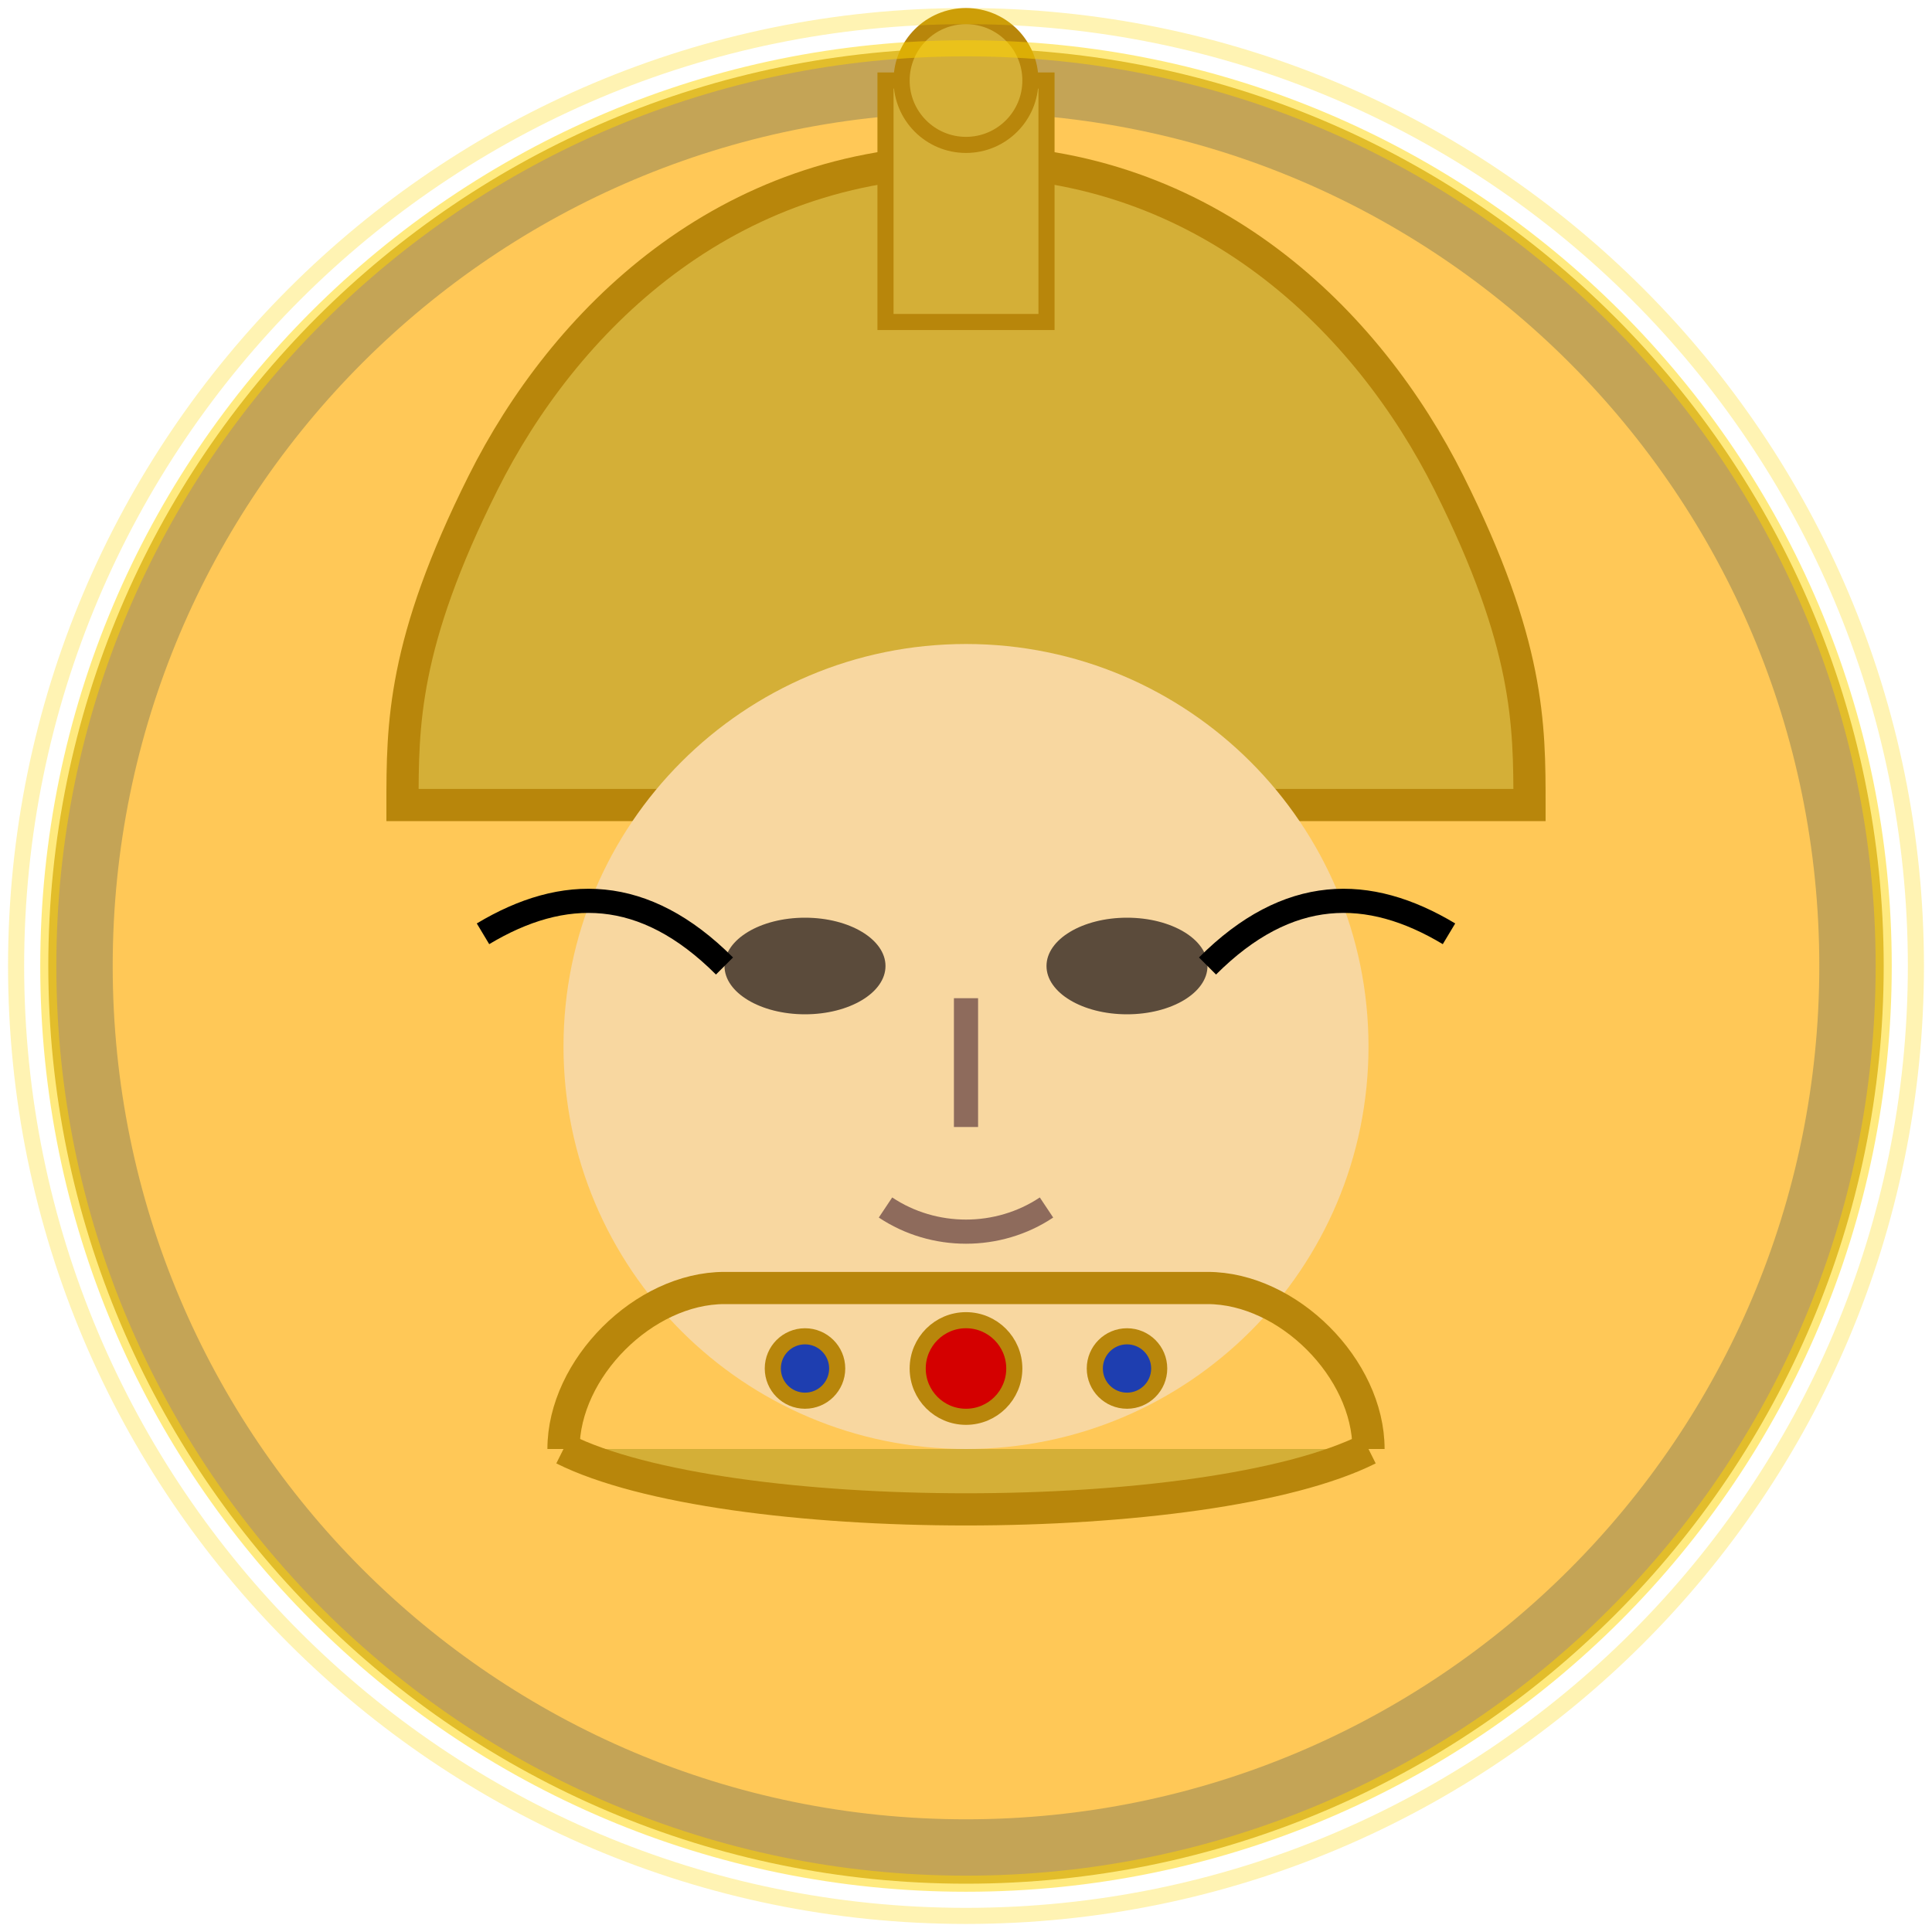
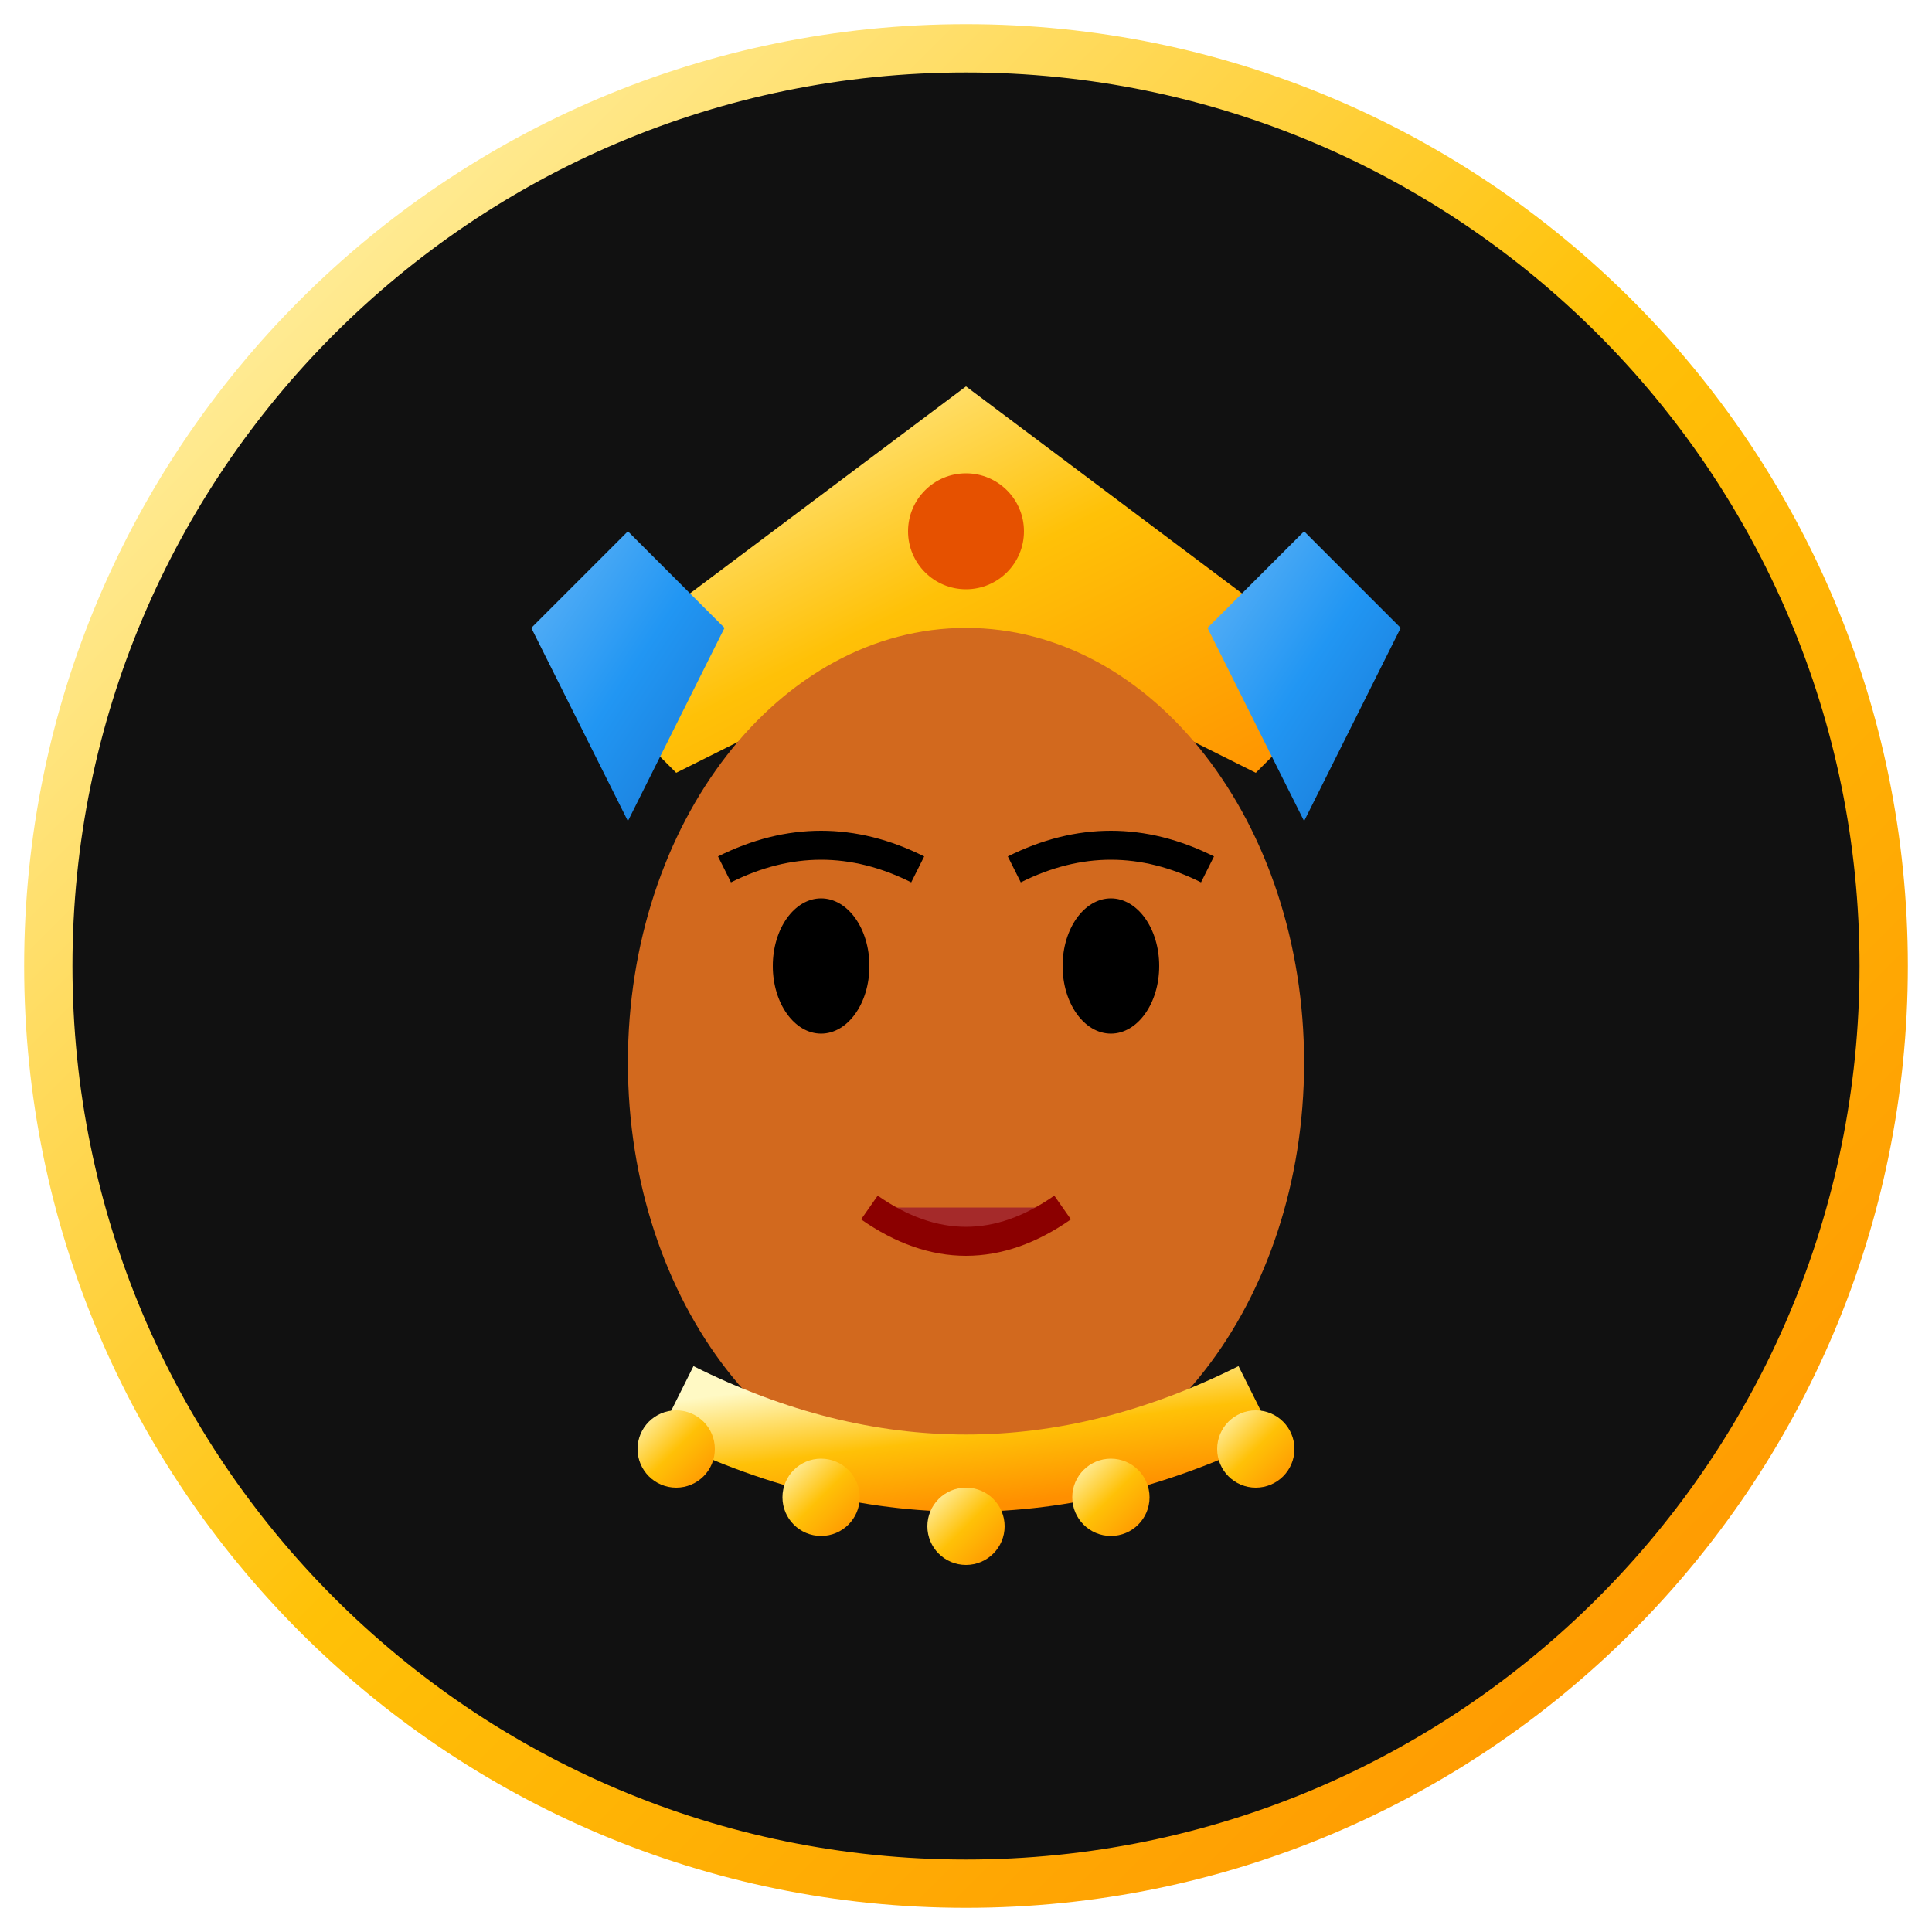
- <svg xmlns="http://www.w3.org/2000/svg" width="120" height="120" viewBox="0 0 120 120" fill="none">
-   <circle cx="60" cy="60" r="55" fill="#FFC857" stroke="#C4A456" stroke-width="4" />
-   <path d="M60 10C45 10 35 20 30 30C25 40 25 45 25 50H95C95 45 95 40 90 30C85 20 75 10 60 10Z" fill="#D4AF37" stroke="#B8860B" stroke-width="2" />
-   <rect x="55" y="5" width="10" height="15" fill="#D4AF37" stroke="#B8860B" stroke-width="1" />
-   <circle cx="60" cy="5" r="4" fill="#D4AF37" stroke="#B8860B" stroke-width="1" />
-   <circle cx="60" cy="65" r="25" fill="#F8D7A0" />
-   <ellipse cx="50" cy="60" rx="5" ry="3" fill="#5B4B3B" />
-   <ellipse cx="70" cy="60" rx="5" ry="3" fill="#5B4B3B" />
-   <path d="M45 60C40 55 35 55 30 58" stroke="#000" stroke-width="1.5" />
-   <path d="M75 60C80 55 85 55 90 58" stroke="#000" stroke-width="1.5" />
-   <path d="M60 62L60 70" stroke="#8E6B5C" stroke-width="1.5" />
-   <path d="M55 75C58 77 62 77 65 75" stroke="#8E6B5C" stroke-width="1.5" />
-   <path d="M35 90C45 95 75 95 85 90" fill="#D4AF37" stroke="#B8860B" stroke-width="2" />
-   <path d="M35 90C35 85 40 80 45 80H75C80 80 85 85 85 90" stroke="#B8860B" stroke-width="2" />
-   <circle cx="60" cy="85" r="3" fill="#D40000" stroke="#B8860B" stroke-width="1" />
-   <circle cx="50" cy="85" r="2" fill="#1E3EB0" stroke="#B8860B" stroke-width="1" />
-   <circle cx="70" cy="85" r="2" fill="#1E3EB0" stroke="#B8860B" stroke-width="1" />
-   <circle cx="60" cy="60" r="57" stroke="#FFD700" stroke-width="1" stroke-opacity="0.5" />
-   <circle cx="60" cy="60" r="59" stroke="#FFD700" stroke-width="1" stroke-opacity="0.3" />
+ <svg xmlns="http://www.w3.org/2000/svg" width="200" height="200" viewBox="0 0 200 200">
+   <defs>
+     <linearGradient id="goldGradient" x1="0%" y1="0%" x2="100%" y2="100%">
+       <stop offset="0%" stop-color="#FFF9C4" />
+       <stop offset="50%" stop-color="#FFC107" />
+       <stop offset="100%" stop-color="#FF8F00" />
+     </linearGradient>
+     <linearGradient id="blueGradient" x1="0%" y1="0%" x2="100%" y2="100%">
+       <stop offset="0%" stop-color="#64B5F6" />
+       <stop offset="50%" stop-color="#2196F3" />
+       <stop offset="100%" stop-color="#1976D2" />
+     </linearGradient>
+   </defs>
+   <circle cx="100" cy="100" r="95" fill="#111" stroke="url(#goldGradient)" stroke-width="5" />
+   <path d="M60,70 L100,40 L140,70 L130,80 L110,70 L100,80 L90,70 L70,80 Z" fill="url(#goldGradient)" />
+   <ellipse cx="100" cy="110" rx="35" ry="45" fill="#D2691E" />
+   <ellipse cx="85" cy="100" rx="5" ry="7" fill="#000" />
+   <ellipse cx="115" cy="100" rx="5" ry="7" fill="#000" />
+   <path d="M75,90 Q85,85 95,90" stroke="#000" stroke-width="3" fill="none" />
+   <path d="M105,90 Q115,85 125,90" stroke="#000" stroke-width="3" fill="none" />
+   <path d="M90,125 Q100,132 110,125" stroke="#8B0000" stroke-width="3" fill="#A52A2A" />
+   <path d="M70,145 Q100,160 130,145" stroke="url(#goldGradient)" stroke-width="8" fill="none" />
+   <path d="M65,85 L55,65 L65,55 L75,65 L65,85 Z" fill="url(#blueGradient)" />
+   <path d="M135,85 L145,65 L135,55 L125,65 L135,85 Z" fill="url(#blueGradient)" />
+   <circle cx="100" cy="55" r="6" fill="#E65100" />
+   <circle cx="70" cy="150" r="4" fill="url(#goldGradient)" />
+   <circle cx="85" cy="155" r="4" fill="url(#goldGradient)" />
+   <circle cx="100" cy="158" r="4" fill="url(#goldGradient)" />
+   <circle cx="115" cy="155" r="4" fill="url(#goldGradient)" />
+   <circle cx="130" cy="150" r="4" fill="url(#goldGradient)" />
</svg>
